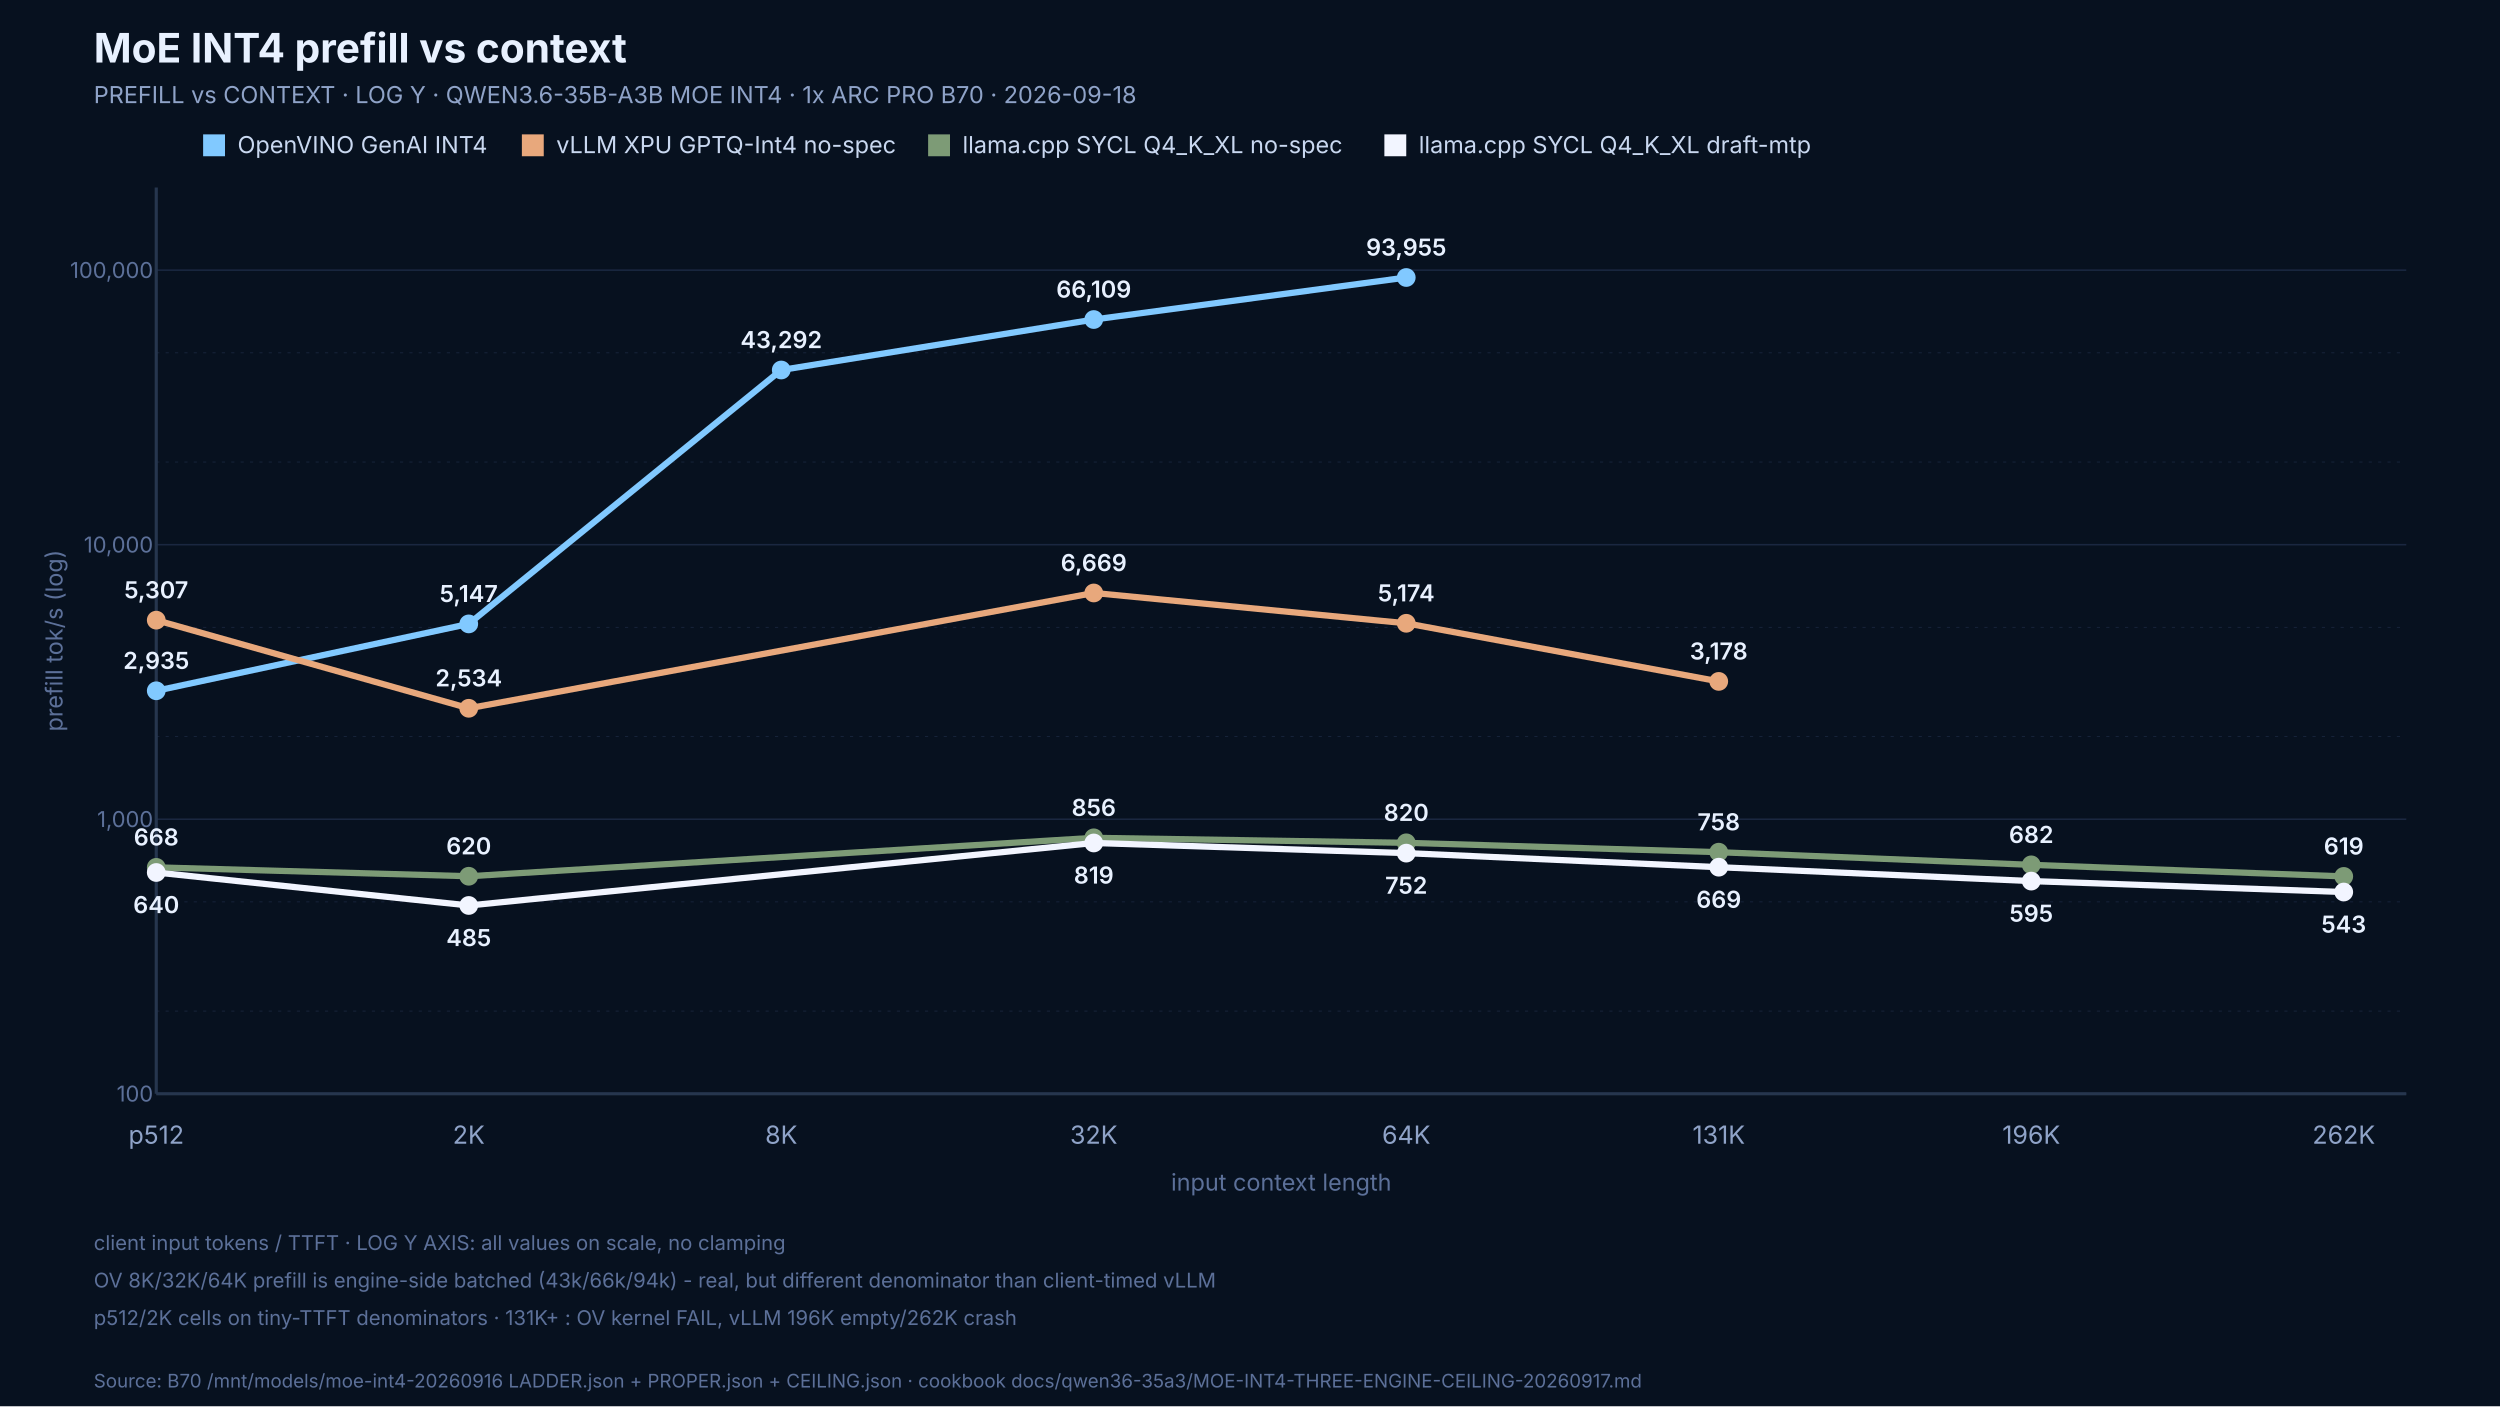
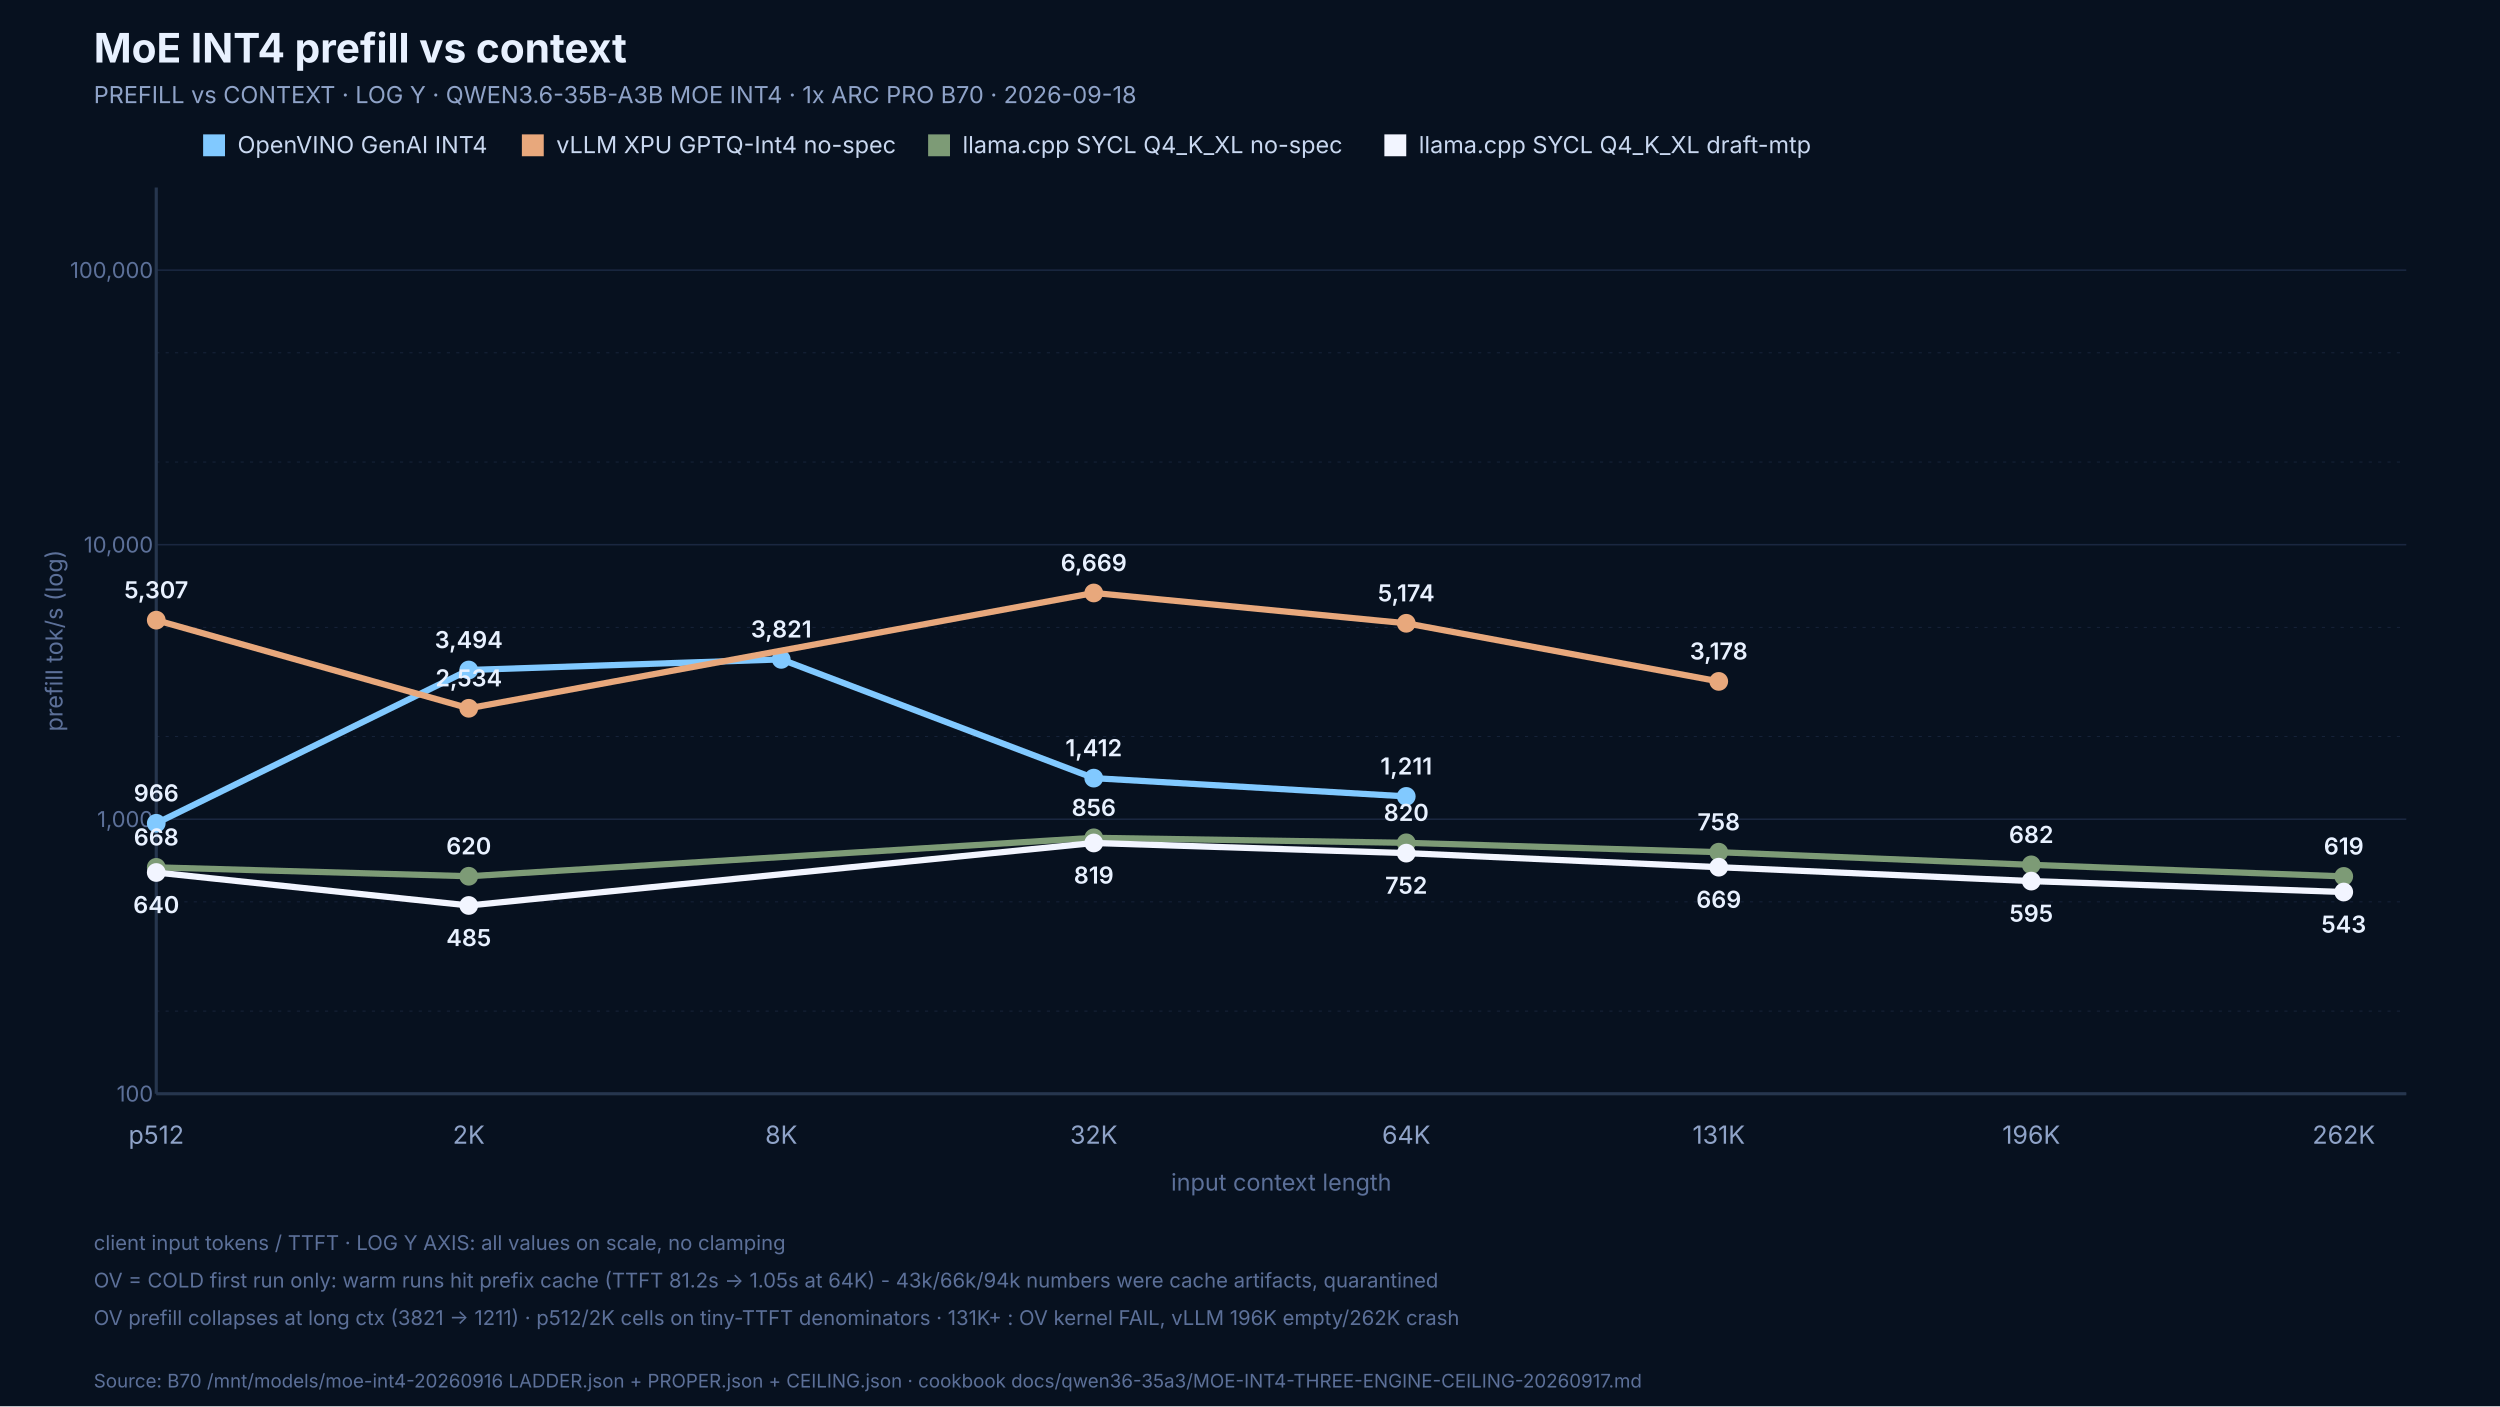
<svg xmlns="http://www.w3.org/2000/svg" width="1600" height="900" viewBox="0 0 1600 900">
  <rect width="1600" height="900" fill="#07111f" />
  <text x="60" y="40" fill="#e8f1ff" font-size="26" font-weight="700" font-family="Segoe UI, Inter, sans-serif">MoE INT4 prefill vs context</text>
  <text x="60" y="66" fill="#8fa3c8" font-size="15" font-family="Segoe UI, Inter, sans-serif">PREFILL vs CONTEXT · LOG Y · QWEN3.6-35B-A3B MOE INT4 · 1x ARC PRO B70 · 2026-09-18</text>
  <line x1="100" y1="700.0" x2="1540" y2="700.0" stroke="#1a2740" stroke-width="1" />
  <text x="98" y="705.0" fill="#5c7099" font-size="14" font-family="Segoe UI, Inter, sans-serif" text-anchor="end">100</text>
  <line x1="100" y1="524.3" x2="1540" y2="524.3" stroke="#1a2740" stroke-width="1" />
  <text x="98" y="529.3" fill="#5c7099" font-size="14" font-family="Segoe UI, Inter, sans-serif" text-anchor="end">1,000</text>
  <line x1="100" y1="348.6" x2="1540" y2="348.6" stroke="#1a2740" stroke-width="1" />
  <text x="98" y="353.6" fill="#5c7099" font-size="14" font-family="Segoe UI, Inter, sans-serif" text-anchor="end">10,000</text>
  <line x1="100" y1="172.9" x2="1540" y2="172.9" stroke="#1a2740" stroke-width="1" />
  <text x="98" y="177.9" fill="#5c7099" font-size="14" font-family="Segoe UI, Inter, sans-serif" text-anchor="end">100,000</text>
  <line x1="100" y1="647.1" x2="1540" y2="647.1" stroke="#1a2740" stroke-width="0.5" stroke-dasharray="2,4" />
  <line x1="100" y1="577.2" x2="1540" y2="577.2" stroke="#1a2740" stroke-width="0.5" stroke-dasharray="2,4" />
  <line x1="100" y1="471.4" x2="1540" y2="471.4" stroke="#1a2740" stroke-width="0.5" stroke-dasharray="2,4" />
  <line x1="100" y1="401.5" x2="1540" y2="401.5" stroke="#1a2740" stroke-width="0.5" stroke-dasharray="2,4" />
  <line x1="100" y1="295.7" x2="1540" y2="295.7" stroke="#1a2740" stroke-width="0.5" stroke-dasharray="2,4" />
  <line x1="100" y1="225.8" x2="1540" y2="225.8" stroke="#1a2740" stroke-width="0.5" stroke-dasharray="2,4" />
  <line x1="100" y1="120" x2="100" y2="700" stroke="#26364e" stroke-width="2" />
  <line x1="100" y1="700" x2="1540" y2="700" stroke="#26364e" stroke-width="2" />
  <text x="100" y="732" fill="#8fa3c8" font-size="16" font-family="Segoe UI, Inter, sans-serif" text-anchor="middle">p512</text>
  <text x="300" y="732" fill="#8fa3c8" font-size="16" font-family="Segoe UI, Inter, sans-serif" text-anchor="middle">2K</text>
  <text x="500" y="732" fill="#8fa3c8" font-size="16" font-family="Segoe UI, Inter, sans-serif" text-anchor="middle">8K</text>
  <text x="700" y="732" fill="#8fa3c8" font-size="16" font-family="Segoe UI, Inter, sans-serif" text-anchor="middle">32K</text>
  <text x="900" y="732" fill="#8fa3c8" font-size="16" font-family="Segoe UI, Inter, sans-serif" text-anchor="middle">64K</text>
  <text x="1100" y="732" fill="#8fa3c8" font-size="16" font-family="Segoe UI, Inter, sans-serif" text-anchor="middle">131K</text>
  <text x="1300" y="732" fill="#8fa3c8" font-size="16" font-family="Segoe UI, Inter, sans-serif" text-anchor="middle">196K</text>
  <text x="1500" y="732" fill="#8fa3c8" font-size="16" font-family="Segoe UI, Inter, sans-serif" text-anchor="middle">262K</text>
  <text x="40" y="410" fill="#5c7099" font-size="15" font-family="Segoe UI, Inter, sans-serif" transform="rotate(-90 40 410)" text-anchor="middle">prefill tok/s (log)</text>
  <text x="820" y="762" fill="#5c7099" font-size="15" font-family="Segoe UI, Inter, sans-serif" text-anchor="middle">input context length</text>
-   <polyline points="100,442.1 300,399.3 500,236.8 700,204.5 900,177.6" fill="none" stroke="#81c9ff" stroke-width="4" />
+   <polyline points="100,526.9 300,428.8 500,422.0 700,498.0 900,509.7" fill="none" stroke="#81c9ff" stroke-width="4" />
  <g fill="#81c9ff">
-     <circle cx="100" cy="442.1" r="6" />
-     <circle cx="300" cy="399.3" r="6" />
-     <circle cx="500" cy="236.8" r="6" />
-     <circle cx="700" cy="204.5" r="6" />
-     <circle cx="900" cy="177.6" r="6" />
+     <circle cx="100" cy="526.9" r="6" />
+     <circle cx="300" cy="428.8" r="6" />
+     <circle cx="500" cy="422.0" r="6" />
+     <circle cx="700" cy="498.0" r="6" />
+     <circle cx="900" cy="509.7" r="6" />
  </g>
  <g text-anchor="middle">
-     <text x="100" y="428.1" fill="#e8f1ff" font-size="15" font-weight="600" font-family="Segoe UI, Inter, sans-serif" text-anchor="middle">2,935</text>
-     <text x="300" y="385.3" fill="#e8f1ff" font-size="15" font-weight="600" font-family="Segoe UI, Inter, sans-serif" text-anchor="middle">5,147</text>
-     <text x="500" y="222.8" fill="#e8f1ff" font-size="15" font-weight="600" font-family="Segoe UI, Inter, sans-serif" text-anchor="middle">43,292</text>
-     <text x="700" y="190.5" fill="#e8f1ff" font-size="15" font-weight="600" font-family="Segoe UI, Inter, sans-serif" text-anchor="middle">66,109</text>
-     <text x="900" y="163.6" fill="#e8f1ff" font-size="15" font-weight="600" font-family="Segoe UI, Inter, sans-serif" text-anchor="middle">93,955</text>
+     <text x="100" y="512.9" fill="#e8f1ff" font-size="15" font-weight="600" font-family="Segoe UI, Inter, sans-serif" text-anchor="middle">966</text>
+     <text x="300" y="414.8" fill="#e8f1ff" font-size="15" font-weight="600" font-family="Segoe UI, Inter, sans-serif" text-anchor="middle">3,494</text>
+     <text x="500" y="408.0" fill="#e8f1ff" font-size="15" font-weight="600" font-family="Segoe UI, Inter, sans-serif" text-anchor="middle">3,821</text>
+     <text x="700" y="484.0" fill="#e8f1ff" font-size="15" font-weight="600" font-family="Segoe UI, Inter, sans-serif" text-anchor="middle">1,412</text>
+     <text x="900" y="495.7" fill="#e8f1ff" font-size="15" font-weight="600" font-family="Segoe UI, Inter, sans-serif" text-anchor="middle">1,211</text>
  </g>
  <polyline points="100,396.9 300,453.3 700,379.5 900,398.9 1100,436.1" fill="none" stroke="#e8a87c" stroke-width="4" />
  <g fill="#e8a87c">
    <circle cx="100" cy="396.9" r="6" />
    <circle cx="300" cy="453.3" r="6" />
    <circle cx="700" cy="379.5" r="6" />
    <circle cx="900" cy="398.9" r="6" />
    <circle cx="1100" cy="436.1" r="6" />
  </g>
  <g text-anchor="middle">
    <text x="100" y="382.9" fill="#e8f1ff" font-size="15" font-weight="600" font-family="Segoe UI, Inter, sans-serif" text-anchor="middle">5,307</text>
    <text x="300" y="439.3" fill="#e8f1ff" font-size="15" font-weight="600" font-family="Segoe UI, Inter, sans-serif" text-anchor="middle">2,534</text>
    <text x="700" y="365.5" fill="#e8f1ff" font-size="15" font-weight="600" font-family="Segoe UI, Inter, sans-serif" text-anchor="middle">6,669</text>
    <text x="900" y="384.9" fill="#e8f1ff" font-size="15" font-weight="600" font-family="Segoe UI, Inter, sans-serif" text-anchor="middle">5,174</text>
    <text x="1100" y="422.1" fill="#e8f1ff" font-size="15" font-weight="600" font-family="Segoe UI, Inter, sans-serif" text-anchor="middle">3,178</text>
  </g>
  <polyline points="100,555.1 300,560.8 700,536.2 900,539.4 1100,545.4 1300,553.5 1500,560.9" fill="none" stroke="#7d9b76" stroke-width="4" />
  <g fill="#7d9b76">
    <circle cx="100" cy="555.1" r="6" />
    <circle cx="300" cy="560.8" r="6" />
    <circle cx="700" cy="536.2" r="6" />
    <circle cx="900" cy="539.4" r="6" />
    <circle cx="1100" cy="545.4" r="6" />
    <circle cx="1300" cy="553.5" r="6" />
    <circle cx="1500" cy="560.9" r="6" />
  </g>
  <g text-anchor="middle">
    <text x="100" y="541.1" fill="#e8f1ff" font-size="15" font-weight="600" font-family="Segoe UI, Inter, sans-serif" text-anchor="middle">668</text>
    <text x="300" y="546.8" fill="#e8f1ff" font-size="15" font-weight="600" font-family="Segoe UI, Inter, sans-serif" text-anchor="middle">620</text>
    <text x="700" y="522.2" fill="#e8f1ff" font-size="15" font-weight="600" font-family="Segoe UI, Inter, sans-serif" text-anchor="middle">856</text>
    <text x="900" y="525.4" fill="#e8f1ff" font-size="15" font-weight="600" font-family="Segoe UI, Inter, sans-serif" text-anchor="middle">820</text>
    <text x="1100" y="531.4" fill="#e8f1ff" font-size="15" font-weight="600" font-family="Segoe UI, Inter, sans-serif" text-anchor="middle">758</text>
    <text x="1300" y="539.5" fill="#e8f1ff" font-size="15" font-weight="600" font-family="Segoe UI, Inter, sans-serif" text-anchor="middle">682</text>
    <text x="1500" y="546.9" fill="#e8f1ff" font-size="15" font-weight="600" font-family="Segoe UI, Inter, sans-serif" text-anchor="middle">619</text>
  </g>
  <polyline points="100,558.4 300,579.5 700,539.5 900,546.0 1100,555.0 1300,563.9 1500,570.9" fill="none" stroke="#f2f5ff" stroke-width="4" />
  <g fill="#f2f5ff">
    <circle cx="100" cy="558.4" r="6" />
    <circle cx="300" cy="579.5" r="6" />
    <circle cx="700" cy="539.5" r="6" />
    <circle cx="900" cy="546.0" r="6" />
    <circle cx="1100" cy="555.0" r="6" />
    <circle cx="1300" cy="563.9" r="6" />
    <circle cx="1500" cy="570.9" r="6" />
  </g>
  <g text-anchor="middle">
    <text x="100" y="584.4" fill="#e8f1ff" font-size="15" font-weight="600" font-family="Segoe UI, Inter, sans-serif" text-anchor="middle">640</text>
    <text x="300" y="605.5" fill="#e8f1ff" font-size="15" font-weight="600" font-family="Segoe UI, Inter, sans-serif" text-anchor="middle">485</text>
    <text x="700" y="565.5" fill="#e8f1ff" font-size="15" font-weight="600" font-family="Segoe UI, Inter, sans-serif" text-anchor="middle">819</text>
    <text x="900" y="572.0" fill="#e8f1ff" font-size="15" font-weight="600" font-family="Segoe UI, Inter, sans-serif" text-anchor="middle">752</text>
    <text x="1100" y="581.0" fill="#e8f1ff" font-size="15" font-weight="600" font-family="Segoe UI, Inter, sans-serif" text-anchor="middle">669</text>
    <text x="1300" y="589.9" fill="#e8f1ff" font-size="15" font-weight="600" font-family="Segoe UI, Inter, sans-serif" text-anchor="middle">595</text>
    <text x="1500" y="596.9" fill="#e8f1ff" font-size="15" font-weight="600" font-family="Segoe UI, Inter, sans-serif" text-anchor="middle">543</text>
  </g>
  <g>
    <rect x="130" y="86" width="14" height="14" fill="#81c9ff" />
    <text x="152" y="98" fill="#c9d8f0" font-size="15" font-family="Segoe UI, Inter, sans-serif">OpenVINO GenAI INT4</text>
    <rect x="334" y="86" width="14" height="14" fill="#e8a87c" />
    <text x="356" y="98" fill="#c9d8f0" font-size="15" font-family="Segoe UI, Inter, sans-serif">vLLM XPU GPTQ-Int4 no-spec</text>
    <rect x="594" y="86" width="14" height="14" fill="#7d9b76" />
    <text x="616" y="98" fill="#c9d8f0" font-size="15" font-family="Segoe UI, Inter, sans-serif">llama.cpp SYCL Q4_K_XL no-spec</text>
    <rect x="886" y="86" width="14" height="14" fill="#f2f5ff" />
    <text x="908" y="98" fill="#c9d8f0" font-size="15" font-family="Segoe UI, Inter, sans-serif">llama.cpp SYCL Q4_K_XL draft-mtp</text>
  </g>
  <text x="60" y="800" fill="#5c7099" font-size="13" font-family="Segoe UI, Inter, sans-serif">client input tokens / TTFT · LOG Y AXIS: all values on scale, no clamping</text>
-   <text x="60" y="824" fill="#5c7099" font-size="13" font-family="Segoe UI, Inter, sans-serif">OV 8K/32K/64K prefill is engine-side batched (43k/66k/94k) - real, but different denominator than client-timed vLLM</text>
-   <text x="60" y="848" fill="#5c7099" font-size="13" font-family="Segoe UI, Inter, sans-serif">p512/2K cells on tiny-TTFT denominators · 131K+ : OV kernel FAIL, vLLM 196K empty/262K crash</text>
+   <text x="60" y="824" fill="#5c7099" font-size="13" font-family="Segoe UI, Inter, sans-serif">OV = COLD first run only: warm runs hit prefix cache (TTFT 81.2s -&gt; 1.05s at 64K) - 43k/66k/94k numbers were cache artifacts, quarantined</text>
+   <text x="60" y="848" fill="#5c7099" font-size="13" font-family="Segoe UI, Inter, sans-serif">OV prefill collapses at long ctx (3821 -&gt; 1211) · p512/2K cells on tiny-TTFT denominators · 131K+ : OV kernel FAIL, vLLM 196K empty/262K crash</text>
  <text x="60" y="888" fill="#5c7099" font-size="12" font-family="Segoe UI, Inter, sans-serif">Source: B70 /mnt/models/moe-int4-20260916 LADDER.json + PROPER.json + CEILING.json · cookbook docs/qwen36-35a3/MOE-INT4-THREE-ENGINE-CEILING-20260917.md</text>
</svg>
